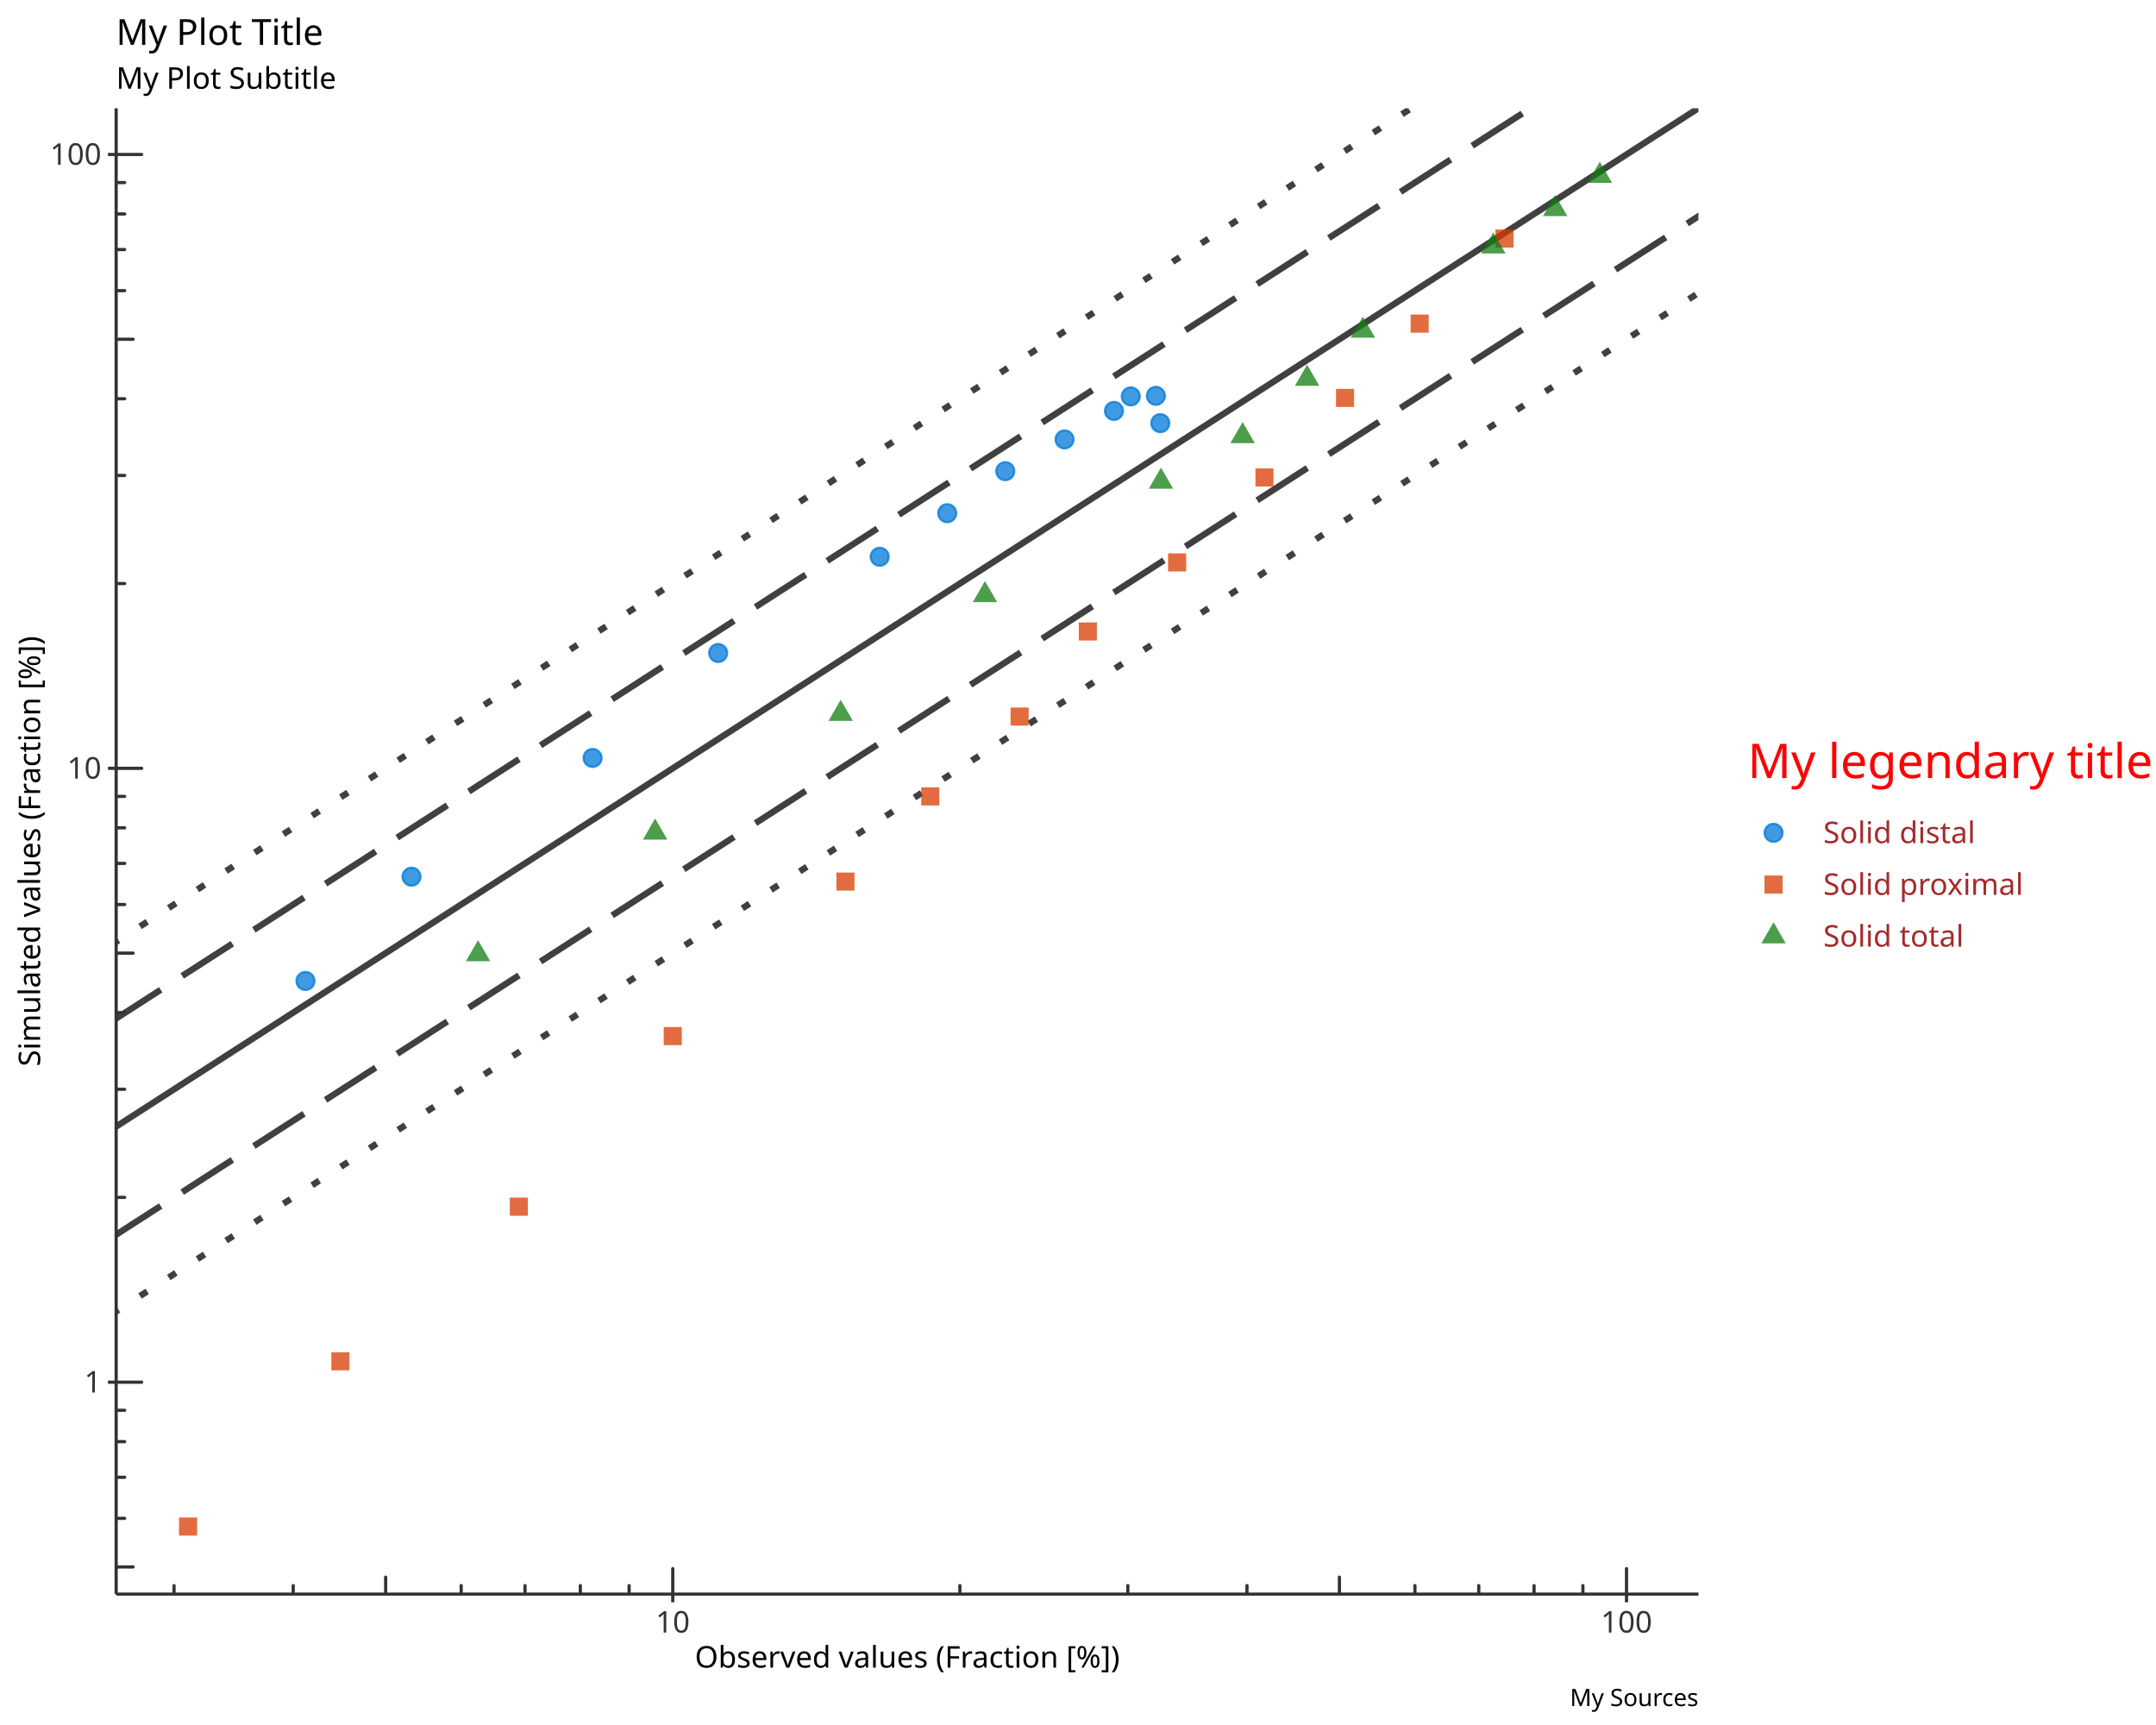
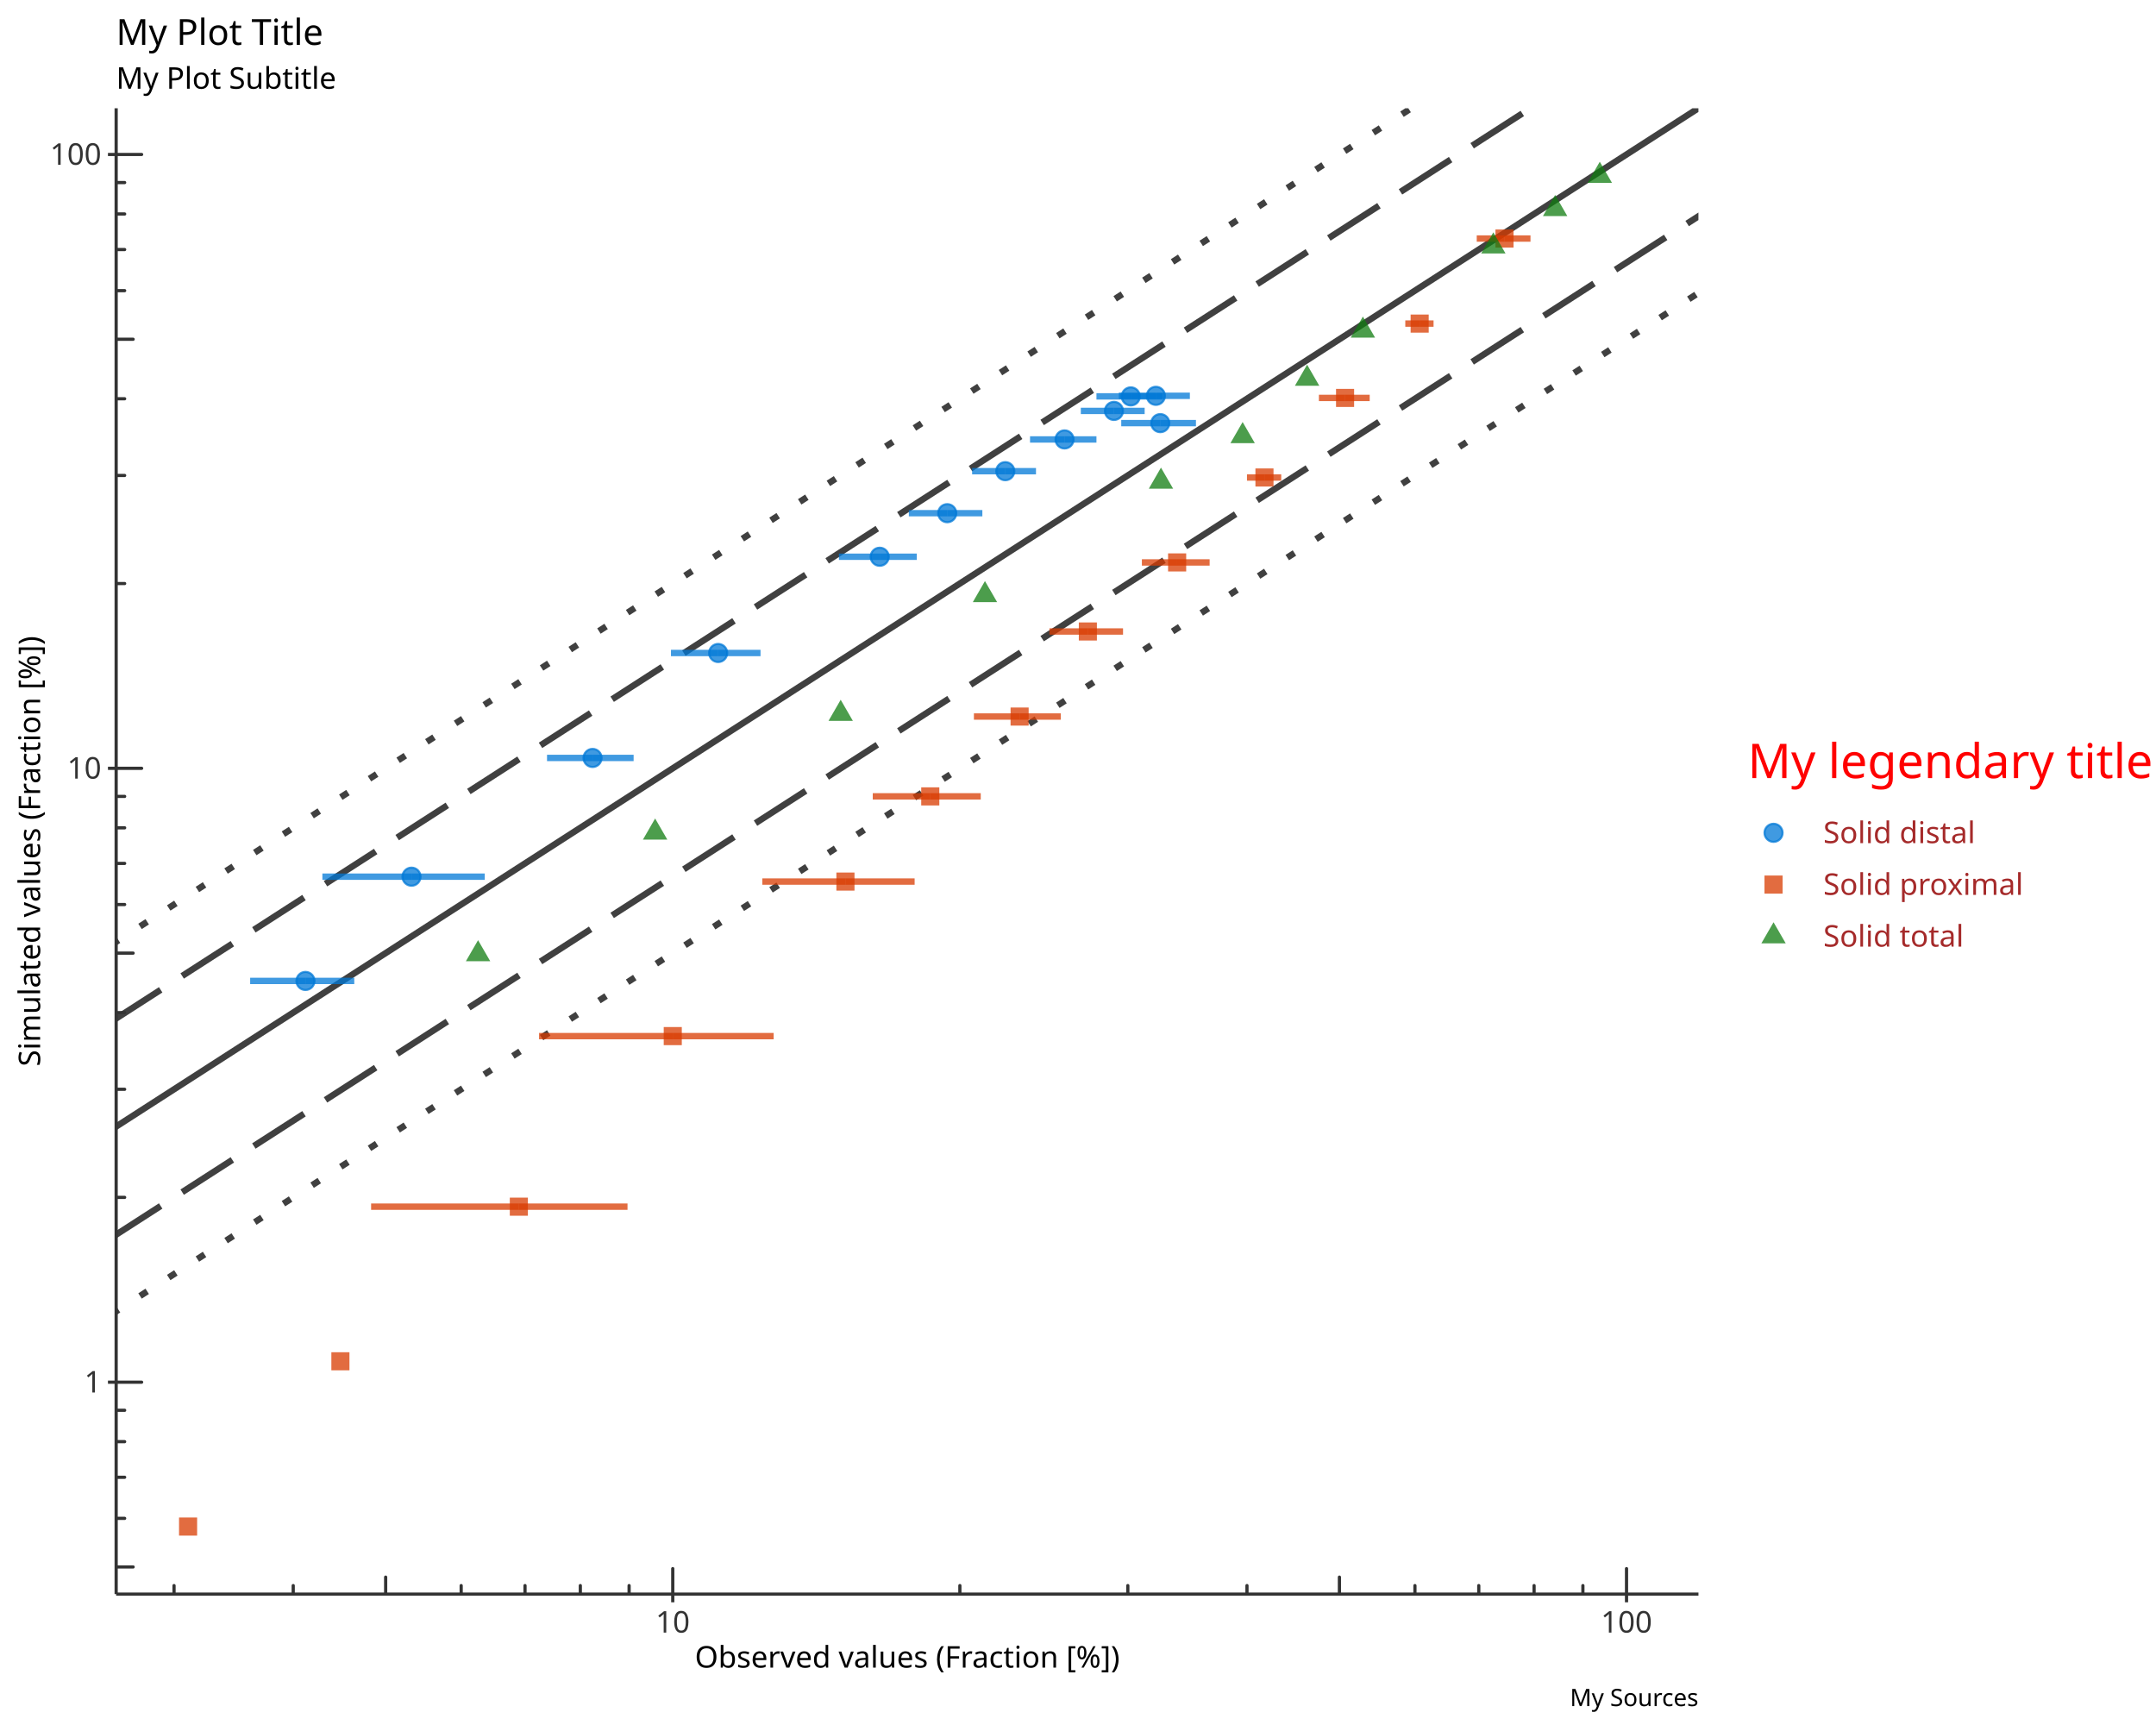
<svg xmlns="http://www.w3.org/2000/svg" class="svglite" data-engine-version="2.0" width="720.00pt" height="576.00pt" viewBox="0 0 720.00 576.00">
  <defs>
    <style type="text/css">
    .svglite line, .svglite polyline, .svglite polygon, .svglite path, .svglite rect, .svglite circle {
      fill: none;
      stroke: #000000;
      stroke-linecap: round;
      stroke-linejoin: round;
      stroke-miterlimit: 10.00;
    }
  </style>
  </defs>
  <rect width="100%" height="100%" style="stroke: none; fill: #FFFFFF;" />
  <defs>
    <clipPath id="cpMC4wMHw3MjAuMDB8MC4wMHw1NzYuMDA=">
      <rect x="0.00" y="0.00" width="720.00" height="576.00" />
    </clipPath>
  </defs>
  <g clip-path="url(#cpMC4wMHw3MjAuMDB8MC4wMHw1NzYuMDA=)">
    <rect x="0.00" y="0.00" width="720.00" height="576.00" style="stroke-width: 1.07; stroke: none; fill: #FFFFFF;" />
  </g>
  <defs>
    <clipPath id="cpMzguNzl8NTY3LjIwfDM2LjE1fDUzMi4yOQ==">
      <rect x="38.79" y="36.15" width="528.40" height="496.14" />
    </clipPath>
  </defs>
  <g clip-path="url(#cpMzguNzl8NTY3LjIwfDM2LjE1fDUzMi4yOQ==)">
    <rect x="38.79" y="36.15" width="528.40" height="496.14" style="stroke-width: 1.07; stroke: none; fill: #FFFFFF;" />
    <polyline points="38.79,359.04 567.20,359.04 " style="stroke-width: 0.53; stroke: #FFFFFF; stroke-linecap: butt;" />
    <polyline points="38.79,154.07 567.20,154.07 " style="stroke-width: 0.53; stroke: #FFFFFF; stroke-linecap: butt;" />
    <polyline points="65.41,532.29 65.41,36.15 " style="stroke-width: 0.53; stroke: #FFFFFF; stroke-linecap: butt;" />
    <polyline points="383.92,532.29 383.92,36.15 " style="stroke-width: 0.53; stroke: #FFFFFF; stroke-linecap: butt;" />
  </g>
  <g clip-path="url(#cpMC4wMHw3MjAuMDB8MC4wMHw1NzYuMDA=)">
</g>
  <g clip-path="url(#cpMzguNzl8NTY3LjIwfDM2LjE1fDUzMi4yOQ==)">
</g>
  <g clip-path="url(#cpMC4wMHw3MjAuMDB8MC4wMHw1NzYuMDA=)">
</g>
  <g clip-path="url(#cpMzguNzl8NTY3LjIwfDM2LjE1fDUzMi4yOQ==)">
</g>
  <g clip-path="url(#cpMC4wMHw3MjAuMDB8MC4wMHw1NzYuMDA=)">
</g>
  <g clip-path="url(#cpMzguNzl8NTY3LjIwfDM2LjE1fDUzMi4yOQ==)">
</g>
  <g clip-path="url(#cpMC4wMHw3MjAuMDB8MC4wMHw1NzYuMDA=)">
</g>
  <g clip-path="url(#cpMzguNzl8NTY3LjIwfDM2LjE1fDUzMi4yOQ==)">
</g>
  <g clip-path="url(#cpMC4wMHw3MjAuMDB8MC4wMHw1NzYuMDA=)">
</g>
  <g clip-path="url(#cpMzguNzl8NTY3LjIwfDM2LjE1fDUzMi4yOQ==)">
</g>
  <g clip-path="url(#cpMC4wMHw3MjAuMDB8MC4wMHw1NzYuMDA=)">
</g>
  <g clip-path="url(#cpMzguNzl8NTY3LjIwfDM2LjE1fDUzMi4yOQ==)">
</g>
  <g clip-path="url(#cpMC4wMHw3MjAuMDB8MC4wMHw1NzYuMDA=)">
</g>
  <g clip-path="url(#cpMzguNzl8NTY3LjIwfDM2LjE1fDUzMi4yOQ==)">
</g>
  <g clip-path="url(#cpMC4wMHw3MjAuMDB8MC4wMHw1NzYuMDA=)">
</g>
  <g clip-path="url(#cpMzguNzl8NTY3LjIwfDM2LjE1fDUzMi4yOQ==)">
</g>
  <g clip-path="url(#cpMC4wMHw3MjAuMDB8MC4wMHw1NzYuMDA=)">
</g>
  <g clip-path="url(#cpMzguNzl8NTY3LjIwfDM2LjE1fDUzMi4yOQ==)">
</g>
  <g clip-path="url(#cpMC4wMHw3MjAuMDB8MC4wMHw1NzYuMDA=)">
</g>
  <g clip-path="url(#cpMzguNzl8NTY3LjIwfDM2LjE1fDUzMi4yOQ==)">
</g>
  <g clip-path="url(#cpMC4wMHw3MjAuMDB8MC4wMHw1NzYuMDA=)">
</g>
  <g clip-path="url(#cpMzguNzl8NTY3LjIwfDM2LjE1fDUzMi4yOQ==)">
</g>
  <g clip-path="url(#cpMC4wMHw3MjAuMDB8MC4wMHw1NzYuMDA=)">
</g>
  <g clip-path="url(#cpMzguNzl8NTY3LjIwfDM2LjE1fDUzMi4yOQ==)">
</g>
  <g clip-path="url(#cpMC4wMHw3MjAuMDB8MC4wMHw1NzYuMDA=)">
</g>
  <g clip-path="url(#cpMzguNzl8NTY3LjIwfDM2LjE1fDUzMi4yOQ==)">
</g>
  <g clip-path="url(#cpMC4wMHw3MjAuMDB8MC4wMHw1NzYuMDA=)">
</g>
  <g clip-path="url(#cpMzguNzl8NTY3LjIwfDM2LjE1fDUzMi4yOQ==)">
</g>
  <g clip-path="url(#cpMC4wMHw3MjAuMDB8MC4wMHw1NzYuMDA=)">
</g>
  <g clip-path="url(#cpMzguNzl8NTY3LjIwfDM2LjE1fDUzMi4yOQ==)">
</g>
  <g clip-path="url(#cpMC4wMHw3MjAuMDB8MC4wMHw1NzYuMDA=)">
</g>
  <g clip-path="url(#cpMzguNzl8NTY3LjIwfDM2LjE1fDUzMi4yOQ==)">
    <line x1="-489.61" y1="716.21" x2="1095.60" y2="-303.92" style="stroke-width: 2.13; stroke: #000000; stroke-opacity: 0.75; stroke-linecap: butt;" />
    <line x1="-489.61" y1="680.12" x2="1095.60" y2="-340.01" style="stroke-width: 2.13; stroke: #000000; stroke-opacity: 0.75; stroke-dasharray: 19.92,8.54; stroke-linecap: butt;" />
    <line x1="-489.61" y1="752.30" x2="1095.60" y2="-267.82" style="stroke-width: 2.13; stroke: #000000; stroke-opacity: 0.75; stroke-dasharray: 19.92,8.54; stroke-linecap: butt;" />
    <line x1="-489.61" y1="654.51" x2="1095.60" y2="-365.62" style="stroke-width: 2.13; stroke: #000000; stroke-opacity: 0.75; stroke-dasharray: 2.85,8.54; stroke-linecap: butt;" />
    <line x1="-489.61" y1="777.91" x2="1095.60" y2="-242.22" style="stroke-width: 2.13; stroke: #000000; stroke-opacity: 0.75; stroke-dasharray: 2.85,8.54; stroke-linecap: butt;" />
+     <line x1="374.44" y1="141.29" x2="387.48" y2="141.29" style="stroke-width: 2.13; stroke: #0078D7; stroke-opacity: 0.75; stroke-linecap: butt;" />
+     <line x1="373.64" y1="132.17" x2="386.01" y2="132.17" style="stroke-width: 2.13; stroke: #0078D7; stroke-opacity: 0.75; stroke-linecap: butt;" />
+     <line x1="366.16" y1="132.36" x2="377.62" y2="132.36" style="stroke-width: 2.13; stroke: #0078D7; stroke-opacity: 0.75; stroke-linecap: butt;" />
+     <line x1="360.94" y1="137.21" x2="372.01" y2="137.21" style="stroke-width: 2.13; stroke: #0078D7; stroke-opacity: 0.75; stroke-linecap: butt;" />
+     <line x1="343.98" y1="146.73" x2="355.51" y2="146.73" style="stroke-width: 2.13; stroke: #0078D7; stroke-opacity: 0.75; stroke-linecap: butt;" />
+     <line x1="324.64" y1="157.33" x2="335.72" y2="157.33" style="stroke-width: 2.13; stroke: #0078D7; stroke-opacity: 0.75; stroke-linecap: butt;" />
+     <line x1="303.51" y1="171.36" x2="316.33" y2="171.36" style="stroke-width: 2.13; stroke: #0078D7; stroke-opacity: 0.75; stroke-linecap: butt;" />
+     <line x1="280.16" y1="185.91" x2="293.78" y2="185.91" style="stroke-width: 2.13; stroke: #0078D7; stroke-opacity: 0.75; stroke-linecap: butt;" />
+     <line x1="224.07" y1="218.04" x2="239.83" y2="218.04" style="stroke-width: 2.13; stroke: #0078D7; stroke-opacity: 0.75; stroke-linecap: butt;" />
+     <line x1="182.68" y1="253.09" x2="197.89" y2="253.09" style="stroke-width: 2.13; stroke: #0078D7; stroke-opacity: 0.75; stroke-linecap: butt;" />
+     <line x1="107.66" y1="292.74" x2="137.42" y2="292.74" style="stroke-width: 2.13; stroke: #0078D7; stroke-opacity: 0.75; stroke-linecap: butt;" />
+     <line x1="83.54" y1="327.55" x2="102.01" y2="327.55" style="stroke-width: 2.13; stroke: #0078D7; stroke-opacity: 0.75; stroke-linecap: butt;" />
+     <line x1="493.16" y1="79.65" x2="502.43" y2="79.65" style="stroke-width: 2.13; stroke: #D83B01; stroke-opacity: 0.75; stroke-linecap: butt;" />
+     <line x1="469.30" y1="108.05" x2="474.10" y2="108.05" style="stroke-width: 2.13; stroke: #D83B01; stroke-opacity: 0.75; stroke-linecap: butt;" />
+     <line x1="440.45" y1="132.87" x2="449.19" y2="132.87" style="stroke-width: 2.13; stroke: #D83B01; stroke-opacity: 0.75; stroke-linecap: butt;" />
+     <line x1="416.43" y1="159.44" x2="422.27" y2="159.44" style="stroke-width: 2.13; stroke: #D83B01; stroke-opacity: 0.75; stroke-linecap: butt;" />
+     <line x1="381.33" y1="187.80" x2="393.11" y2="187.80" style="stroke-width: 2.13; stroke: #D83B01; stroke-opacity: 0.75; stroke-linecap: butt;" />
+     <line x1="350.46" y1="210.86" x2="363.29" y2="210.86" style="stroke-width: 2.13; stroke: #D83B01; stroke-opacity: 0.75; stroke-linecap: butt;" />
+     <line x1="325.24" y1="239.27" x2="340.50" y2="239.27" style="stroke-width: 2.13; stroke: #D83B01; stroke-opacity: 0.75; stroke-linecap: butt;" />
+     <line x1="291.46" y1="265.92" x2="310.66" y2="265.92" style="stroke-width: 2.13; stroke: #D83B01; stroke-opacity: 0.75; stroke-linecap: butt;" />
+     <line x1="254.58" y1="294.37" x2="282.34" y2="294.37" style="stroke-width: 2.13; stroke: #D83B01; stroke-opacity: 0.75; stroke-linecap: butt;" />
+     <line x1="180.02" y1="345.97" x2="224.67" y2="345.97" style="stroke-width: 2.13; stroke: #D83B01; stroke-opacity: 0.75; stroke-linecap: butt;" />
+     <line x1="123.93" y1="402.92" x2="173.27" y2="402.92" style="stroke-width: 2.13; stroke: #D83B01; stroke-opacity: 0.75; stroke-linecap: butt;" />
+     <line x1="113.68" y1="454.55" x2="113.68" y2="454.55" style="stroke-width: 2.13; stroke: #D83B01; stroke-opacity: 0.75; stroke-linecap: butt;" />
+     <line x1="62.81" y1="509.74" x2="62.81" y2="509.74" style="stroke-width: 2.13; stroke: #D83B01; stroke-opacity: 0.75; stroke-linecap: butt;" />
+     <line x1="534.25" y1="58.70" x2="534.25" y2="58.70" style="stroke-width: 2.13; stroke: #107C10; stroke-opacity: 0.75; stroke-linecap: butt;" />
+     <line x1="519.34" y1="69.80" x2="519.34" y2="69.80" style="stroke-width: 2.13; stroke: #107C10; stroke-opacity: 0.75; stroke-linecap: butt;" />
+     <line x1="498.70" y1="82.28" x2="498.70" y2="82.28" style="stroke-width: 2.13; stroke: #107C10; stroke-opacity: 0.75; stroke-linecap: butt;" />
+     <line x1="455.14" y1="110.39" x2="455.14" y2="110.39" style="stroke-width: 2.13; stroke: #107C10; stroke-opacity: 0.75; stroke-linecap: butt;" />
+     <line x1="436.51" y1="126.46" x2="436.51" y2="126.46" style="stroke-width: 2.13; stroke: #107C10; stroke-opacity: 0.75; stroke-linecap: butt;" />
+     <line x1="414.98" y1="145.62" x2="414.98" y2="145.62" style="stroke-width: 2.13; stroke: #107C10; stroke-opacity: 0.75; stroke-linecap: butt;" />
+     <line x1="387.71" y1="160.84" x2="387.71" y2="160.84" style="stroke-width: 2.13; stroke: #107C10; stroke-opacity: 0.75; stroke-linecap: butt;" />
+     <line x1="328.93" y1="198.72" x2="328.93" y2="198.72" style="stroke-width: 2.13; stroke: #107C10; stroke-opacity: 0.75; stroke-linecap: butt;" />
+     <line x1="280.75" y1="238.36" x2="280.75" y2="238.36" style="stroke-width: 2.13; stroke: #107C10; stroke-opacity: 0.75; stroke-linecap: butt;" />
+     <line x1="218.78" y1="278.00" x2="218.78" y2="278.00" style="stroke-width: 2.13; stroke: #107C10; stroke-opacity: 0.75; stroke-linecap: butt;" />
+     <line x1="159.65" y1="318.62" x2="159.65" y2="318.62" style="stroke-width: 2.13; stroke: #107C10; stroke-opacity: 0.75; stroke-linecap: butt;" />
+     <line x1="387.48" y1="141.29" x2="399.39" y2="141.29" style="stroke-width: 2.13; stroke: #0078D7; stroke-opacity: 0.75; stroke-linecap: butt;" />
+     <line x1="386.01" y1="132.17" x2="397.36" y2="132.17" style="stroke-width: 2.13; stroke: #0078D7; stroke-opacity: 0.75; stroke-linecap: butt;" />
+     <line x1="377.62" y1="132.36" x2="388.21" y2="132.36" style="stroke-width: 2.13; stroke: #0078D7; stroke-opacity: 0.75; stroke-linecap: butt;" />
+     <line x1="372.01" y1="137.21" x2="382.26" y2="137.21" style="stroke-width: 2.13; stroke: #0078D7; stroke-opacity: 0.75; stroke-linecap: butt;" />
+     <line x1="355.51" y1="146.73" x2="366.16" y2="146.73" style="stroke-width: 2.13; stroke: #0078D7; stroke-opacity: 0.75; stroke-linecap: butt;" />
+     <line x1="335.72" y1="157.33" x2="345.97" y2="157.33" style="stroke-width: 2.13; stroke: #0078D7; stroke-opacity: 0.75; stroke-linecap: butt;" />
+     <line x1="316.33" y1="171.36" x2="328.06" y2="171.36" style="stroke-width: 2.13; stroke: #0078D7; stroke-opacity: 0.75; stroke-linecap: butt;" />
+     <line x1="293.78" y1="185.91" x2="306.17" y2="185.91" style="stroke-width: 2.13; stroke: #0078D7; stroke-opacity: 0.75; stroke-linecap: butt;" />
+     <line x1="239.83" y1="218.04" x2="253.98" y2="218.04" style="stroke-width: 2.13; stroke: #0078D7; stroke-opacity: 0.75; stroke-linecap: butt;" />
+     <line x1="197.89" y1="253.09" x2="211.60" y2="253.09" style="stroke-width: 2.13; stroke: #0078D7; stroke-opacity: 0.75; stroke-linecap: butt;" />
+     <line x1="137.42" y1="292.74" x2="161.89" y2="292.74" style="stroke-width: 2.13; stroke: #0078D7; stroke-opacity: 0.75; stroke-linecap: butt;" />
+     <line x1="102.01" y1="327.55" x2="118.31" y2="327.55" style="stroke-width: 2.13; stroke: #0078D7; stroke-opacity: 0.75; stroke-linecap: butt;" />
+     <line x1="502.43" y1="79.65" x2="511.11" y2="79.65" style="stroke-width: 2.13; stroke: #D83B01; stroke-opacity: 0.75; stroke-linecap: butt;" />
+     <line x1="474.10" y1="108.05" x2="478.74" y2="108.05" style="stroke-width: 2.13; stroke: #D83B01; stroke-opacity: 0.75; stroke-linecap: butt;" />
+     <line x1="449.19" y1="132.87" x2="457.41" y2="132.87" style="stroke-width: 2.13; stroke: #D83B01; stroke-opacity: 0.75; stroke-linecap: butt;" />
+     <line x1="422.27" y1="159.44" x2="427.87" y2="159.44" style="stroke-width: 2.13; stroke: #D83B01; stroke-opacity: 0.75; stroke-linecap: butt;" />
+     <line x1="393.11" y1="187.80" x2="403.96" y2="187.80" style="stroke-width: 2.13; stroke: #D83B01; stroke-opacity: 0.75; stroke-linecap: butt;" />
+     <line x1="363.29" y1="210.86" x2="375.04" y2="210.86" style="stroke-width: 2.13; stroke: #D83B01; stroke-opacity: 0.75; stroke-linecap: butt;" />
+     <line x1="340.50" y1="239.27" x2="354.25" y2="239.27" style="stroke-width: 2.13; stroke: #D83B01; stroke-opacity: 0.75; stroke-linecap: butt;" />
+     <line x1="310.66" y1="265.92" x2="327.52" y2="265.92" style="stroke-width: 2.13; stroke: #D83B01; stroke-opacity: 0.75; stroke-linecap: butt;" />
+     <line x1="282.34" y1="294.37" x2="305.44" y2="294.37" style="stroke-width: 2.13; stroke: #D83B01; stroke-opacity: 0.75; stroke-linecap: butt;" />
+     <line x1="224.67" y1="345.97" x2="258.37" y2="345.97" style="stroke-width: 2.13; stroke: #D83B01; stroke-opacity: 0.75; stroke-linecap: butt;" />
+     <line x1="173.27" y1="402.92" x2="209.56" y2="402.92" style="stroke-width: 2.13; stroke: #D83B01; stroke-opacity: 0.75; stroke-linecap: butt;" />
+     <line x1="113.68" y1="454.55" x2="113.68" y2="454.55" style="stroke-width: 2.13; stroke: #D83B01; stroke-opacity: 0.75; stroke-linecap: butt;" />
+     <line x1="62.81" y1="509.74" x2="62.81" y2="509.74" style="stroke-width: 2.13; stroke: #D83B01; stroke-opacity: 0.75; stroke-linecap: butt;" />
+     <line x1="534.25" y1="58.70" x2="534.25" y2="58.70" style="stroke-width: 2.13; stroke: #107C10; stroke-opacity: 0.75; stroke-linecap: butt;" />
+     <line x1="519.34" y1="69.80" x2="519.34" y2="69.80" style="stroke-width: 2.13; stroke: #107C10; stroke-opacity: 0.75; stroke-linecap: butt;" />
+     <line x1="498.70" y1="82.28" x2="498.70" y2="82.28" style="stroke-width: 2.13; stroke: #107C10; stroke-opacity: 0.75; stroke-linecap: butt;" />
+     <line x1="455.14" y1="110.39" x2="455.14" y2="110.39" style="stroke-width: 2.13; stroke: #107C10; stroke-opacity: 0.75; stroke-linecap: butt;" />
+     <line x1="436.51" y1="126.46" x2="436.51" y2="126.46" style="stroke-width: 2.13; stroke: #107C10; stroke-opacity: 0.75; stroke-linecap: butt;" />
+     <line x1="414.98" y1="145.62" x2="414.98" y2="145.62" style="stroke-width: 2.13; stroke: #107C10; stroke-opacity: 0.75; stroke-linecap: butt;" />
+     <line x1="387.71" y1="160.84" x2="387.71" y2="160.84" style="stroke-width: 2.13; stroke: #107C10; stroke-opacity: 0.75; stroke-linecap: butt;" />
+     <line x1="328.93" y1="198.72" x2="328.93" y2="198.72" style="stroke-width: 2.13; stroke: #107C10; stroke-opacity: 0.75; stroke-linecap: butt;" />
+     <line x1="280.75" y1="238.36" x2="280.75" y2="238.36" style="stroke-width: 2.13; stroke: #107C10; stroke-opacity: 0.75; stroke-linecap: butt;" />
+     <line x1="218.78" y1="278.00" x2="218.78" y2="278.00" style="stroke-width: 2.13; stroke: #107C10; stroke-opacity: 0.75; stroke-linecap: butt;" />
+     <line x1="159.65" y1="318.62" x2="159.65" y2="318.62" style="stroke-width: 2.13; stroke: #107C10; stroke-opacity: 0.75; stroke-linecap: butt;" />
    <circle cx="387.48" cy="141.29" r="3.02" style="stroke-width: 0.71; stroke: #0078D7; stroke-opacity: 0.75; fill: #0078D7; fill-opacity: 0.75;" />
    <circle cx="386.01" cy="132.17" r="3.02" style="stroke-width: 0.71; stroke: #0078D7; stroke-opacity: 0.75; fill: #0078D7; fill-opacity: 0.75;" />
    <circle cx="377.62" cy="132.36" r="3.02" style="stroke-width: 0.71; stroke: #0078D7; stroke-opacity: 0.75; fill: #0078D7; fill-opacity: 0.75;" />
    <circle cx="372.01" cy="137.21" r="3.02" style="stroke-width: 0.71; stroke: #0078D7; stroke-opacity: 0.75; fill: #0078D7; fill-opacity: 0.75;" />
    <circle cx="355.51" cy="146.73" r="3.02" style="stroke-width: 0.71; stroke: #0078D7; stroke-opacity: 0.75; fill: #0078D7; fill-opacity: 0.75;" />
    <circle cx="335.72" cy="157.33" r="3.02" style="stroke-width: 0.71; stroke: #0078D7; stroke-opacity: 0.75; fill: #0078D7; fill-opacity: 0.75;" />
    <circle cx="316.33" cy="171.36" r="3.02" style="stroke-width: 0.71; stroke: #0078D7; stroke-opacity: 0.75; fill: #0078D7; fill-opacity: 0.75;" />
    <circle cx="293.78" cy="185.91" r="3.02" style="stroke-width: 0.71; stroke: #0078D7; stroke-opacity: 0.75; fill: #0078D7; fill-opacity: 0.75;" />
    <circle cx="239.83" cy="218.04" r="3.02" style="stroke-width: 0.71; stroke: #0078D7; stroke-opacity: 0.75; fill: #0078D7; fill-opacity: 0.75;" />
    <circle cx="197.89" cy="253.09" r="3.02" style="stroke-width: 0.71; stroke: #0078D7; stroke-opacity: 0.75; fill: #0078D7; fill-opacity: 0.75;" />
    <circle cx="137.42" cy="292.74" r="3.02" style="stroke-width: 0.71; stroke: #0078D7; stroke-opacity: 0.75; fill: #0078D7; fill-opacity: 0.75;" />
    <circle cx="102.01" cy="327.55" r="3.02" style="stroke-width: 0.71; stroke: #0078D7; stroke-opacity: 0.75; fill: #0078D7; fill-opacity: 0.75;" />
    <polygon points="499.41,82.67 505.45,82.67 505.45,76.63 499.41,76.63 " style="stroke-width: 0.71; stroke: none; fill: #D83B01; fill-opacity: 0.75;" />
    <polygon points="471.08,111.08 477.12,111.08 477.12,105.03 471.08,105.03 " style="stroke-width: 0.71; stroke: none; fill: #D83B01; fill-opacity: 0.75;" />
    <polygon points="446.17,135.89 452.21,135.89 452.21,129.85 446.17,129.85 " style="stroke-width: 0.71; stroke: none; fill: #D83B01; fill-opacity: 0.75;" />
    <polygon points="419.25,162.46 425.29,162.46 425.29,156.42 419.25,156.42 " style="stroke-width: 0.71; stroke: none; fill: #D83B01; fill-opacity: 0.75;" />
    <polygon points="390.08,190.82 396.13,190.82 396.13,184.78 390.08,184.78 " style="stroke-width: 0.71; stroke: none; fill: #D83B01; fill-opacity: 0.75;" />
    <polygon points="360.27,213.88 366.31,213.88 366.31,207.84 360.27,207.84 " style="stroke-width: 0.71; stroke: none; fill: #D83B01; fill-opacity: 0.75;" />
    <polygon points="337.48,242.29 343.52,242.29 343.52,236.25 337.48,236.25 " style="stroke-width: 0.71; stroke: none; fill: #D83B01; fill-opacity: 0.75;" />
    <polygon points="307.64,268.95 313.69,268.95 313.69,262.90 307.64,262.90 " style="stroke-width: 0.71; stroke: none; fill: #D83B01; fill-opacity: 0.75;" />
    <polygon points="279.31,297.39 285.36,297.39 285.36,291.35 279.31,291.35 " style="stroke-width: 0.71; stroke: none; fill: #D83B01; fill-opacity: 0.75;" />
    <polygon points="221.65,348.99 227.69,348.99 227.69,342.94 221.65,342.94 " style="stroke-width: 0.71; stroke: none; fill: #D83B01; fill-opacity: 0.75;" />
    <polygon points="170.25,405.95 176.29,405.95 176.29,399.90 170.25,399.90 " style="stroke-width: 0.71; stroke: none; fill: #D83B01; fill-opacity: 0.75;" />
    <polygon points="110.66,457.57 116.70,457.57 116.70,451.53 110.66,451.53 " style="stroke-width: 0.71; stroke: none; fill: #D83B01; fill-opacity: 0.75;" />
    <polygon points="59.79,512.76 65.83,512.76 65.83,506.71 59.79,506.71 " style="stroke-width: 0.71; stroke: none; fill: #D83B01; fill-opacity: 0.75;" />
    <polygon points="534.25,54.00 538.32,61.05 530.18,61.05 " style="stroke-width: 0.71; stroke: none; fill: #107C10; fill-opacity: 0.75;" />
    <polygon points="519.34,65.10 523.41,72.15 515.27,72.15 " style="stroke-width: 0.71; stroke: none; fill: #107C10; fill-opacity: 0.75;" />
    <polygon points="498.70,77.58 502.77,84.63 494.63,84.63 " style="stroke-width: 0.71; stroke: none; fill: #107C10; fill-opacity: 0.75;" />
    <polygon points="455.14,105.70 459.21,112.74 451.07,112.74 " style="stroke-width: 0.71; stroke: none; fill: #107C10; fill-opacity: 0.75;" />
    <polygon points="436.51,121.76 440.58,128.81 432.44,128.81 " style="stroke-width: 0.71; stroke: none; fill: #107C10; fill-opacity: 0.75;" />
    <polygon points="414.98,140.92 419.05,147.97 410.91,147.97 " style="stroke-width: 0.71; stroke: none; fill: #107C10; fill-opacity: 0.75;" />
    <polygon points="387.71,156.14 391.78,163.19 383.64,163.19 " style="stroke-width: 0.71; stroke: none; fill: #107C10; fill-opacity: 0.75;" />
    <polygon points="328.93,194.02 333.00,201.07 324.87,201.07 " style="stroke-width: 0.71; stroke: none; fill: #107C10; fill-opacity: 0.75;" />
    <polygon points="280.75,233.66 284.82,240.71 276.68,240.71 " style="stroke-width: 0.71; stroke: none; fill: #107C10; fill-opacity: 0.75;" />
    <polygon points="218.78,273.30 222.85,280.35 214.71,280.35 " style="stroke-width: 0.71; stroke: none; fill: #107C10; fill-opacity: 0.75;" />
    <polygon points="159.65,313.93 163.72,320.97 155.58,320.97 " style="stroke-width: 0.71; stroke: none; fill: #107C10; fill-opacity: 0.75;" />
    <line x1="58.12" y1="532.29" x2="58.12" y2="529.45" style="stroke-width: 1.07; stroke: #333333;" />
    <line x1="97.92" y1="532.29" x2="97.92" y2="529.45" style="stroke-width: 1.07; stroke: #333333;" />
    <line x1="128.79" y1="532.29" x2="128.79" y2="526.62" style="stroke-width: 1.07; stroke: #333333;" />
    <line x1="154.01" y1="532.29" x2="154.01" y2="529.45" style="stroke-width: 1.07; stroke: #333333;" />
    <line x1="175.33" y1="532.29" x2="175.33" y2="529.45" style="stroke-width: 1.07; stroke: #333333;" />
    <line x1="193.80" y1="532.29" x2="193.80" y2="529.45" style="stroke-width: 1.07; stroke: #333333;" />
    <line x1="210.09" y1="532.29" x2="210.09" y2="529.45" style="stroke-width: 1.07; stroke: #333333;" />
    <line x1="224.67" y1="532.29" x2="224.67" y2="523.78" style="stroke-width: 1.07; stroke: #333333;" />
    <line x1="320.55" y1="532.29" x2="320.55" y2="529.45" style="stroke-width: 1.07; stroke: #333333;" />
    <line x1="376.64" y1="532.29" x2="376.64" y2="529.45" style="stroke-width: 1.07; stroke: #333333;" />
    <line x1="416.43" y1="532.29" x2="416.43" y2="529.45" style="stroke-width: 1.07; stroke: #333333;" />
    <line x1="447.30" y1="532.29" x2="447.30" y2="526.62" style="stroke-width: 1.07; stroke: #333333;" />
    <line x1="472.52" y1="532.29" x2="472.52" y2="529.45" style="stroke-width: 1.07; stroke: #333333;" />
    <line x1="493.84" y1="532.29" x2="493.84" y2="529.45" style="stroke-width: 1.07; stroke: #333333;" />
    <line x1="512.31" y1="532.29" x2="512.31" y2="529.45" style="stroke-width: 1.07; stroke: #333333;" />
    <line x1="528.61" y1="532.29" x2="528.61" y2="529.45" style="stroke-width: 1.07; stroke: #333333;" />
    <line x1="543.18" y1="532.29" x2="543.18" y2="523.78" style="stroke-width: 1.07; stroke: #333333;" />
    <line x1="38.79" y1="523.23" x2="44.46" y2="523.23" style="stroke-width: 1.07; stroke: #333333;" />
    <line x1="38.79" y1="507.00" x2="41.63" y2="507.00" style="stroke-width: 1.07; stroke: #333333;" />
    <line x1="38.79" y1="493.28" x2="41.63" y2="493.28" style="stroke-width: 1.07; stroke: #333333;" />
    <line x1="38.79" y1="481.39" x2="41.63" y2="481.39" style="stroke-width: 1.07; stroke: #333333;" />
    <line x1="38.79" y1="470.91" x2="41.63" y2="470.91" style="stroke-width: 1.07; stroke: #333333;" />
    <line x1="38.79" y1="461.53" x2="47.30" y2="461.53" style="stroke-width: 1.07; stroke: #333333;" />
    <line x1="38.79" y1="399.82" x2="41.63" y2="399.82" style="stroke-width: 1.07; stroke: #333333;" />
    <line x1="38.79" y1="363.73" x2="41.63" y2="363.73" style="stroke-width: 1.07; stroke: #333333;" />
    <line x1="38.79" y1="338.12" x2="41.63" y2="338.12" style="stroke-width: 1.07; stroke: #333333;" />
    <line x1="38.79" y1="318.26" x2="44.46" y2="318.26" style="stroke-width: 1.07; stroke: #333333;" />
    <line x1="38.79" y1="302.03" x2="41.63" y2="302.03" style="stroke-width: 1.07; stroke: #333333;" />
    <line x1="38.79" y1="288.30" x2="41.63" y2="288.30" style="stroke-width: 1.07; stroke: #333333;" />
    <line x1="38.79" y1="276.42" x2="41.63" y2="276.42" style="stroke-width: 1.07; stroke: #333333;" />
    <line x1="38.79" y1="265.93" x2="41.63" y2="265.93" style="stroke-width: 1.07; stroke: #333333;" />
    <line x1="38.79" y1="256.55" x2="47.30" y2="256.55" style="stroke-width: 1.07; stroke: #333333;" />
    <line x1="38.79" y1="194.85" x2="41.63" y2="194.85" style="stroke-width: 1.07; stroke: #333333;" />
    <line x1="38.79" y1="158.76" x2="41.63" y2="158.76" style="stroke-width: 1.07; stroke: #333333;" />
    <line x1="38.79" y1="133.15" x2="41.63" y2="133.15" style="stroke-width: 1.07; stroke: #333333;" />
    <line x1="38.79" y1="113.28" x2="44.46" y2="113.28" style="stroke-width: 1.07; stroke: #333333;" />
    <line x1="38.79" y1="97.05" x2="41.63" y2="97.05" style="stroke-width: 1.07; stroke: #333333;" />
    <line x1="38.79" y1="83.33" x2="41.63" y2="83.33" style="stroke-width: 1.07; stroke: #333333;" />
    <line x1="38.79" y1="71.45" x2="41.63" y2="71.45" style="stroke-width: 1.07; stroke: #333333;" />
    <line x1="38.79" y1="60.96" x2="41.63" y2="60.96" style="stroke-width: 1.07; stroke: #333333;" />
    <line x1="38.79" y1="51.58" x2="47.30" y2="51.58" style="stroke-width: 1.07; stroke: #333333;" />
  </g>
  <g clip-path="url(#cpMC4wMHw3MjAuMDB8MC4wMHw1NzYuMDA=)">
    <polyline points="38.79,532.29 38.79,36.15 " style="stroke-width: 1.07; stroke: #333333; stroke-linecap: butt;" />
    <text x="33.86" y="464.97" text-anchor="end" style="font-size: 10.00px; fill: #333333; font-family: sans;" textLength="5.56px" lengthAdjust="spacingAndGlyphs">1</text>
    <text x="33.86" y="259.99" text-anchor="end" style="font-size: 10.00px; fill: #333333; font-family: sans;" textLength="11.12px" lengthAdjust="spacingAndGlyphs">10</text>
    <text x="33.86" y="55.02" text-anchor="end" style="font-size: 10.00px; fill: #333333; font-family: sans;" textLength="16.69px" lengthAdjust="spacingAndGlyphs">100</text>
    <polyline points="36.05,461.53 38.79,461.53 " style="stroke-width: 1.07; stroke: #333333; stroke-linecap: butt;" />
    <polyline points="36.05,256.55 38.79,256.55 " style="stroke-width: 1.07; stroke: #333333; stroke-linecap: butt;" />
    <polyline points="36.05,51.58 38.79,51.58 " style="stroke-width: 1.07; stroke: #333333; stroke-linecap: butt;" />
    <polyline points="38.79,532.29 567.20,532.29 " style="stroke-width: 1.07; stroke: #333333; stroke-linecap: butt;" />
    <polyline points="224.67,535.03 224.67,532.29 " style="stroke-width: 1.07; stroke: #333333; stroke-linecap: butt;" />
    <polyline points="543.18,535.03 543.18,532.29 " style="stroke-width: 1.07; stroke: #333333; stroke-linecap: butt;" />
    <text x="224.67" y="545.14" text-anchor="middle" style="font-size: 10.00px; fill: #333333; font-family: sans;" textLength="11.12px" lengthAdjust="spacingAndGlyphs">10</text>
    <text x="543.18" y="545.14" text-anchor="middle" style="font-size: 10.00px; fill: #333333; font-family: sans;" textLength="16.69px" lengthAdjust="spacingAndGlyphs">100</text>
    <text x="303.00" y="556.84" text-anchor="middle" style="font-size: 10.00px; font-family: sans;" textLength="137.85px" lengthAdjust="spacingAndGlyphs">Observed values (Fraction [%])</text>
    <text transform="translate(13.40,284.22) rotate(-90)" text-anchor="middle" style="font-size: 10.00px; font-family: sans;" textLength="138.95px" lengthAdjust="spacingAndGlyphs">Simulated values (Fraction [%])</text>
    <rect x="578.16" y="241.67" width="136.36" height="85.10" style="stroke-width: 1.07; stroke: none; fill: #FFFFFF;" />
    <text x="583.64" y="259.82" style="font-size: 16.00px; fill: #FF0000; font-family: sans;" textLength="125.40px" lengthAdjust="spacingAndGlyphs">My legendary title</text>
    <rect x="583.64" y="269.45" width="17.28" height="17.28" style="stroke-width: 1.07; stroke: none; fill: #FFFFFF;" />
    <circle cx="592.28" cy="278.09" r="3.02" style="stroke-width: 0.71; stroke: #0078D7; stroke-opacity: 0.75; fill: #0078D7; fill-opacity: 0.75;" />
    <rect x="583.64" y="286.73" width="17.28" height="17.28" style="stroke-width: 1.07; stroke: none; fill: #FFFFFF;" />
    <polygon points="589.25,298.39 595.30,298.39 595.30,292.35 589.25,292.35 " style="stroke-width: 0.71; stroke: none; fill: #D83B01; fill-opacity: 0.75;" />
    <rect x="583.64" y="304.01" width="17.28" height="17.28" style="stroke-width: 1.07; stroke: none; fill: #FFFFFF;" />
    <polygon points="592.28,307.95 596.35,315.00 588.21,315.00 " style="stroke-width: 0.71; stroke: none; fill: #107C10; fill-opacity: 0.75;" />
    <text x="608.89" y="281.53" style="font-size: 10.00px; fill: #A52A2A; font-family: sans;" textLength="48.36px" lengthAdjust="spacingAndGlyphs">Solid distal</text>
    <text x="608.89" y="298.81" style="font-size: 10.00px; fill: #A52A2A; font-family: sans;" textLength="62.81px" lengthAdjust="spacingAndGlyphs">Solid proximal</text>
    <text x="608.89" y="316.09" style="font-size: 10.00px; fill: #A52A2A; font-family: sans;" textLength="43.91px" lengthAdjust="spacingAndGlyphs">Solid total</text>
    <text x="38.79" y="29.63" style="font-size: 10.00px; font-family: sans;" textLength="69.48px" lengthAdjust="spacingAndGlyphs">My Plot Subtitle</text>
    <text x="38.79" y="14.98" style="font-size: 12.00px; font-family: sans;" textLength="66.02px" lengthAdjust="spacingAndGlyphs">My Plot Title</text>
    <text x="567.20" y="569.69" text-anchor="end" style="font-size: 8.00px; font-family: sans;" textLength="42.25px" lengthAdjust="spacingAndGlyphs">My Sources</text>
  </g>
</svg>
